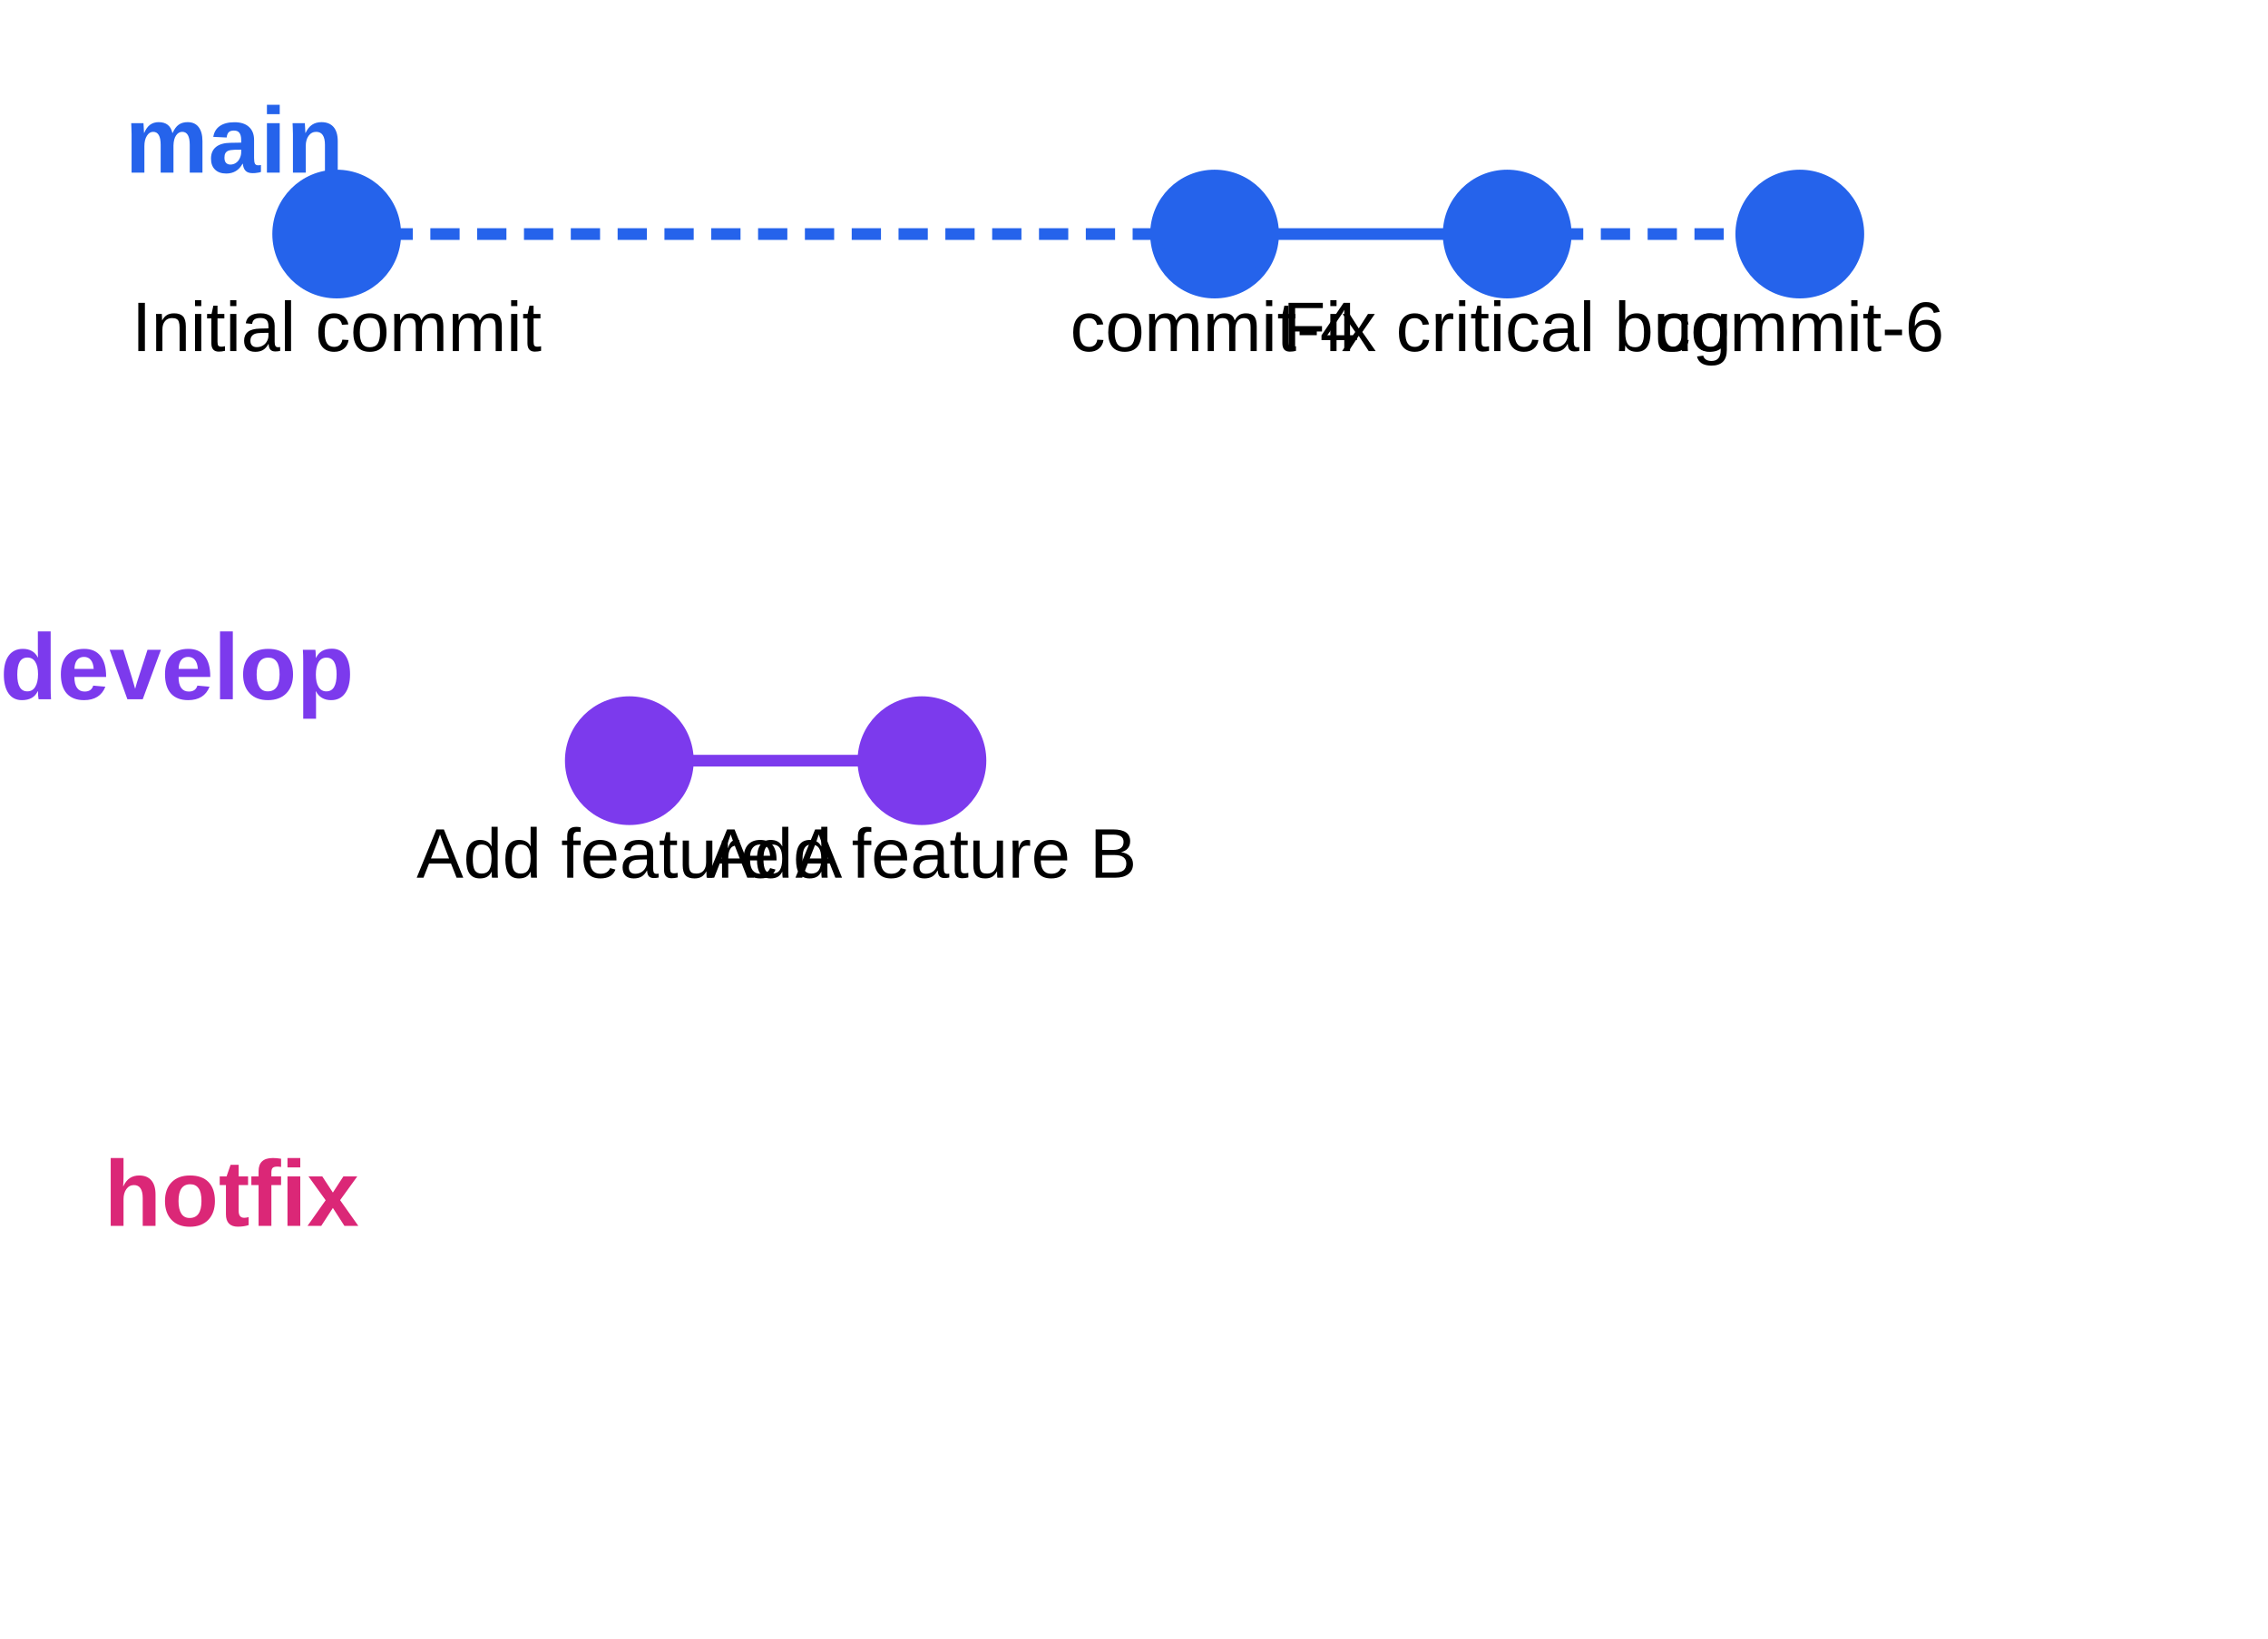
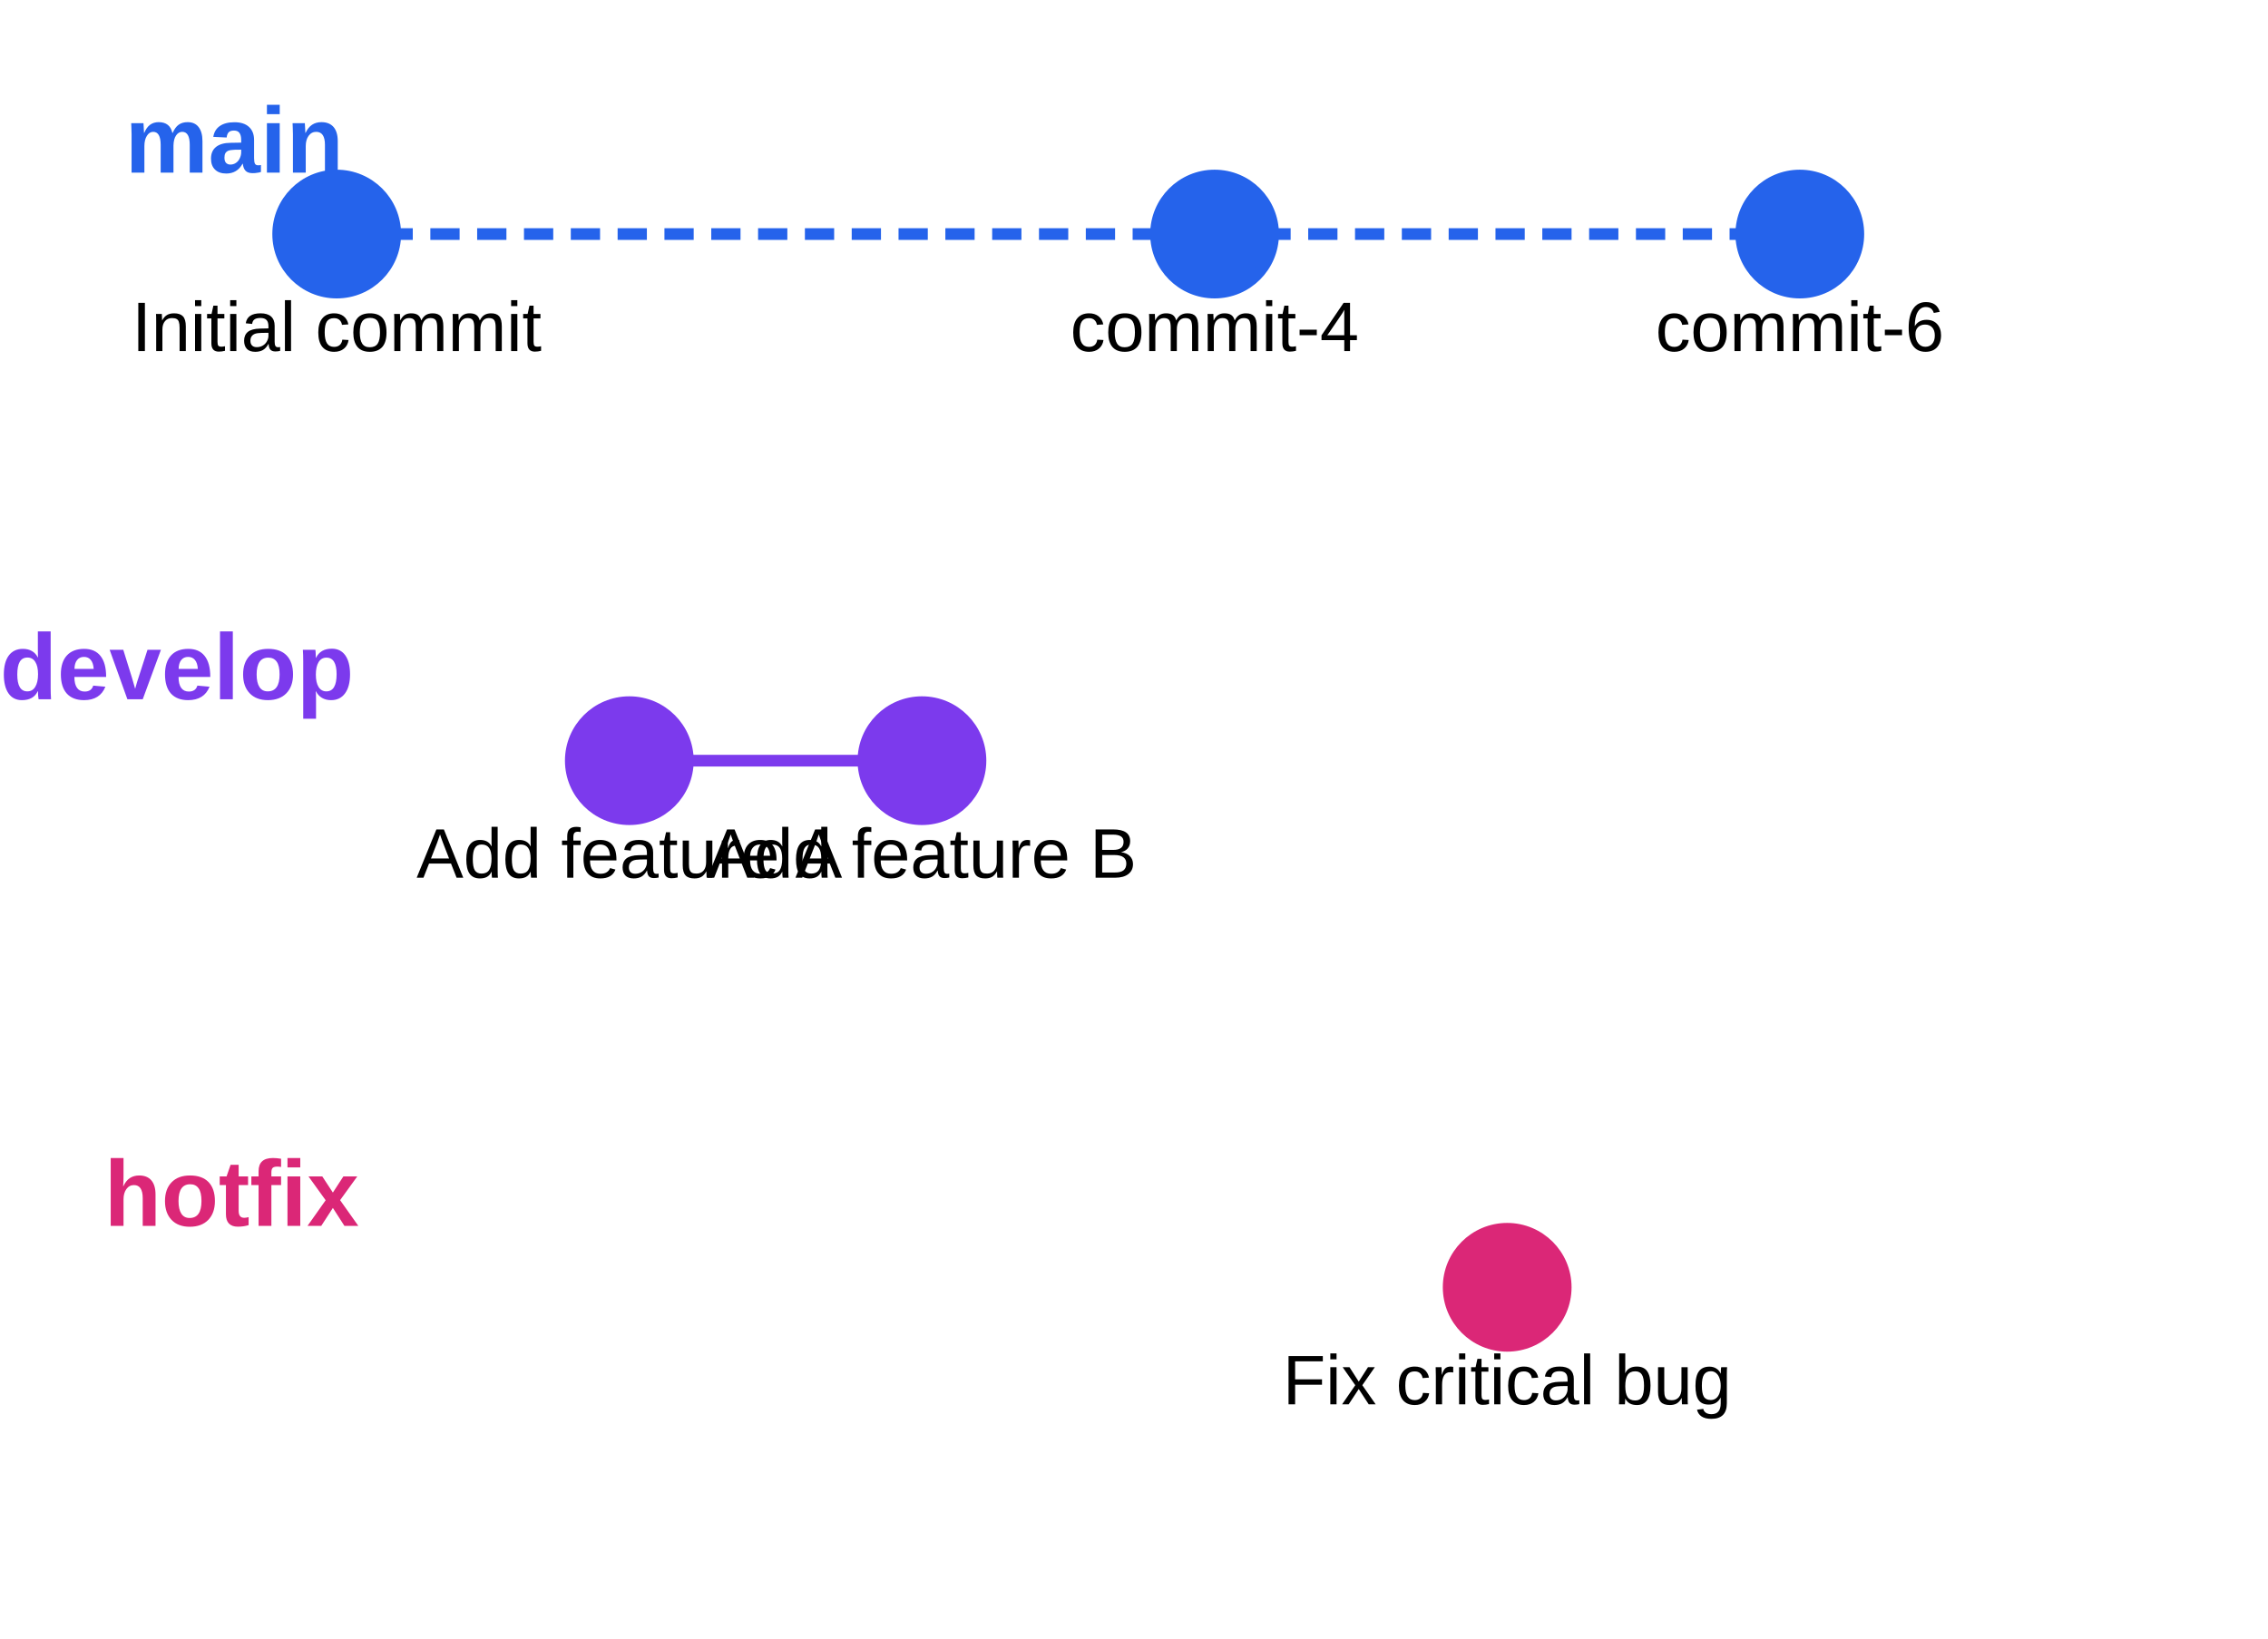
<svg xmlns="http://www.w3.org/2000/svg" width="387.532" height="280.0" viewBox="0 0 387.532 280.0" version="1.2" baseProfile="tiny">
  <line fill="none" stroke="#7c3aed" stroke-width="2" x1="107.532" y1="130.0" x2="157.532" y2="130.0" />
  <path fill="none" stroke="#2563eb" stroke-width="2" d="M 57.532 40 L 207.532 40" stroke-dasharray="5,3" />
-   <line fill="none" stroke="#2563eb" stroke-width="2" x1="207.532" y1="40.0" x2="257.532" y2="40.0" />
-   <path fill="none" stroke="#2563eb" stroke-width="2" d="M 257.532 40 L 307.532 40" stroke-dasharray="5,3" />
+   <path fill="none" stroke="#2563eb" stroke-width="2" d="M 207.532 40 L 307.532 40" stroke-dasharray="5,3" />
  <circle fill="#2563eb" stroke="#2563eb" stroke-width="2" cx="57.532" cy="40.0" r="10.0" />
  <circle fill="#7c3aed" stroke="#7c3aed" stroke-width="2" cx="107.532" cy="130.0" r="10.0" />
  <circle fill="#7c3aed" stroke="#7c3aed" stroke-width="2" cx="157.532" cy="130.0" r="10.0" />
  <circle fill="#2563eb" stroke="#2563eb" stroke-width="2" cx="207.532" cy="40.0" r="10.0" />
-   <circle fill="#2563eb" stroke="#2563eb" stroke-width="2" cx="257.532" cy="40.0" r="10.0" />
+   <circle fill="#db2777" stroke="#db2777" stroke-width="2" cx="257.532" cy="220.0" r="10.0" />
  <circle fill="#2563eb" stroke="#2563eb" stroke-width="2" cx="307.532" cy="40.0" r="10.0" />
  <text fill="#000000" x="57.532" y="60.0" text-anchor="middle" font-family="Arial, Helvetica, sans-serif" font-size="12.0">Initial commit</text>
  <text fill="#000000" x="107.532" y="150.0" text-anchor="middle" font-family="Arial, Helvetica, sans-serif" font-size="12.0">Add feature A</text>
  <text fill="#000000" x="157.532" y="150.0" text-anchor="middle" font-family="Arial, Helvetica, sans-serif" font-size="12.0">Add feature B</text>
  <text fill="#000000" x="207.532" y="60.0" text-anchor="middle" font-family="Arial, Helvetica, sans-serif" font-size="12.0">commit-4</text>
-   <text fill="#000000" x="257.532" y="60.0" text-anchor="middle" font-family="Arial, Helvetica, sans-serif" font-size="12.0">Fix critical bug</text>
+   <text fill="#000000" x="257.532" y="240.0" text-anchor="middle" font-family="Arial, Helvetica, sans-serif" font-size="12.0">Fix critical bug</text>
  <text fill="#000000" x="307.532" y="60.0" text-anchor="middle" font-family="Arial, Helvetica, sans-serif" font-size="12.0">commit-6</text>
  <text fill="#2563eb" x="21.36" y="29.5" text-anchor="start" font-family="Arial, Helvetica, sans-serif" font-size="16.0" font-weight="bold">main</text>
  <text fill="#7c3aed" x="0.0" y="119.5" text-anchor="start" font-family="Arial, Helvetica, sans-serif" font-size="16.0" font-weight="bold">develop</text>
  <text fill="#db2777" x="17.792" y="209.5" text-anchor="start" font-family="Arial, Helvetica, sans-serif" font-size="16.0" font-weight="bold">hotfix</text>
</svg>
